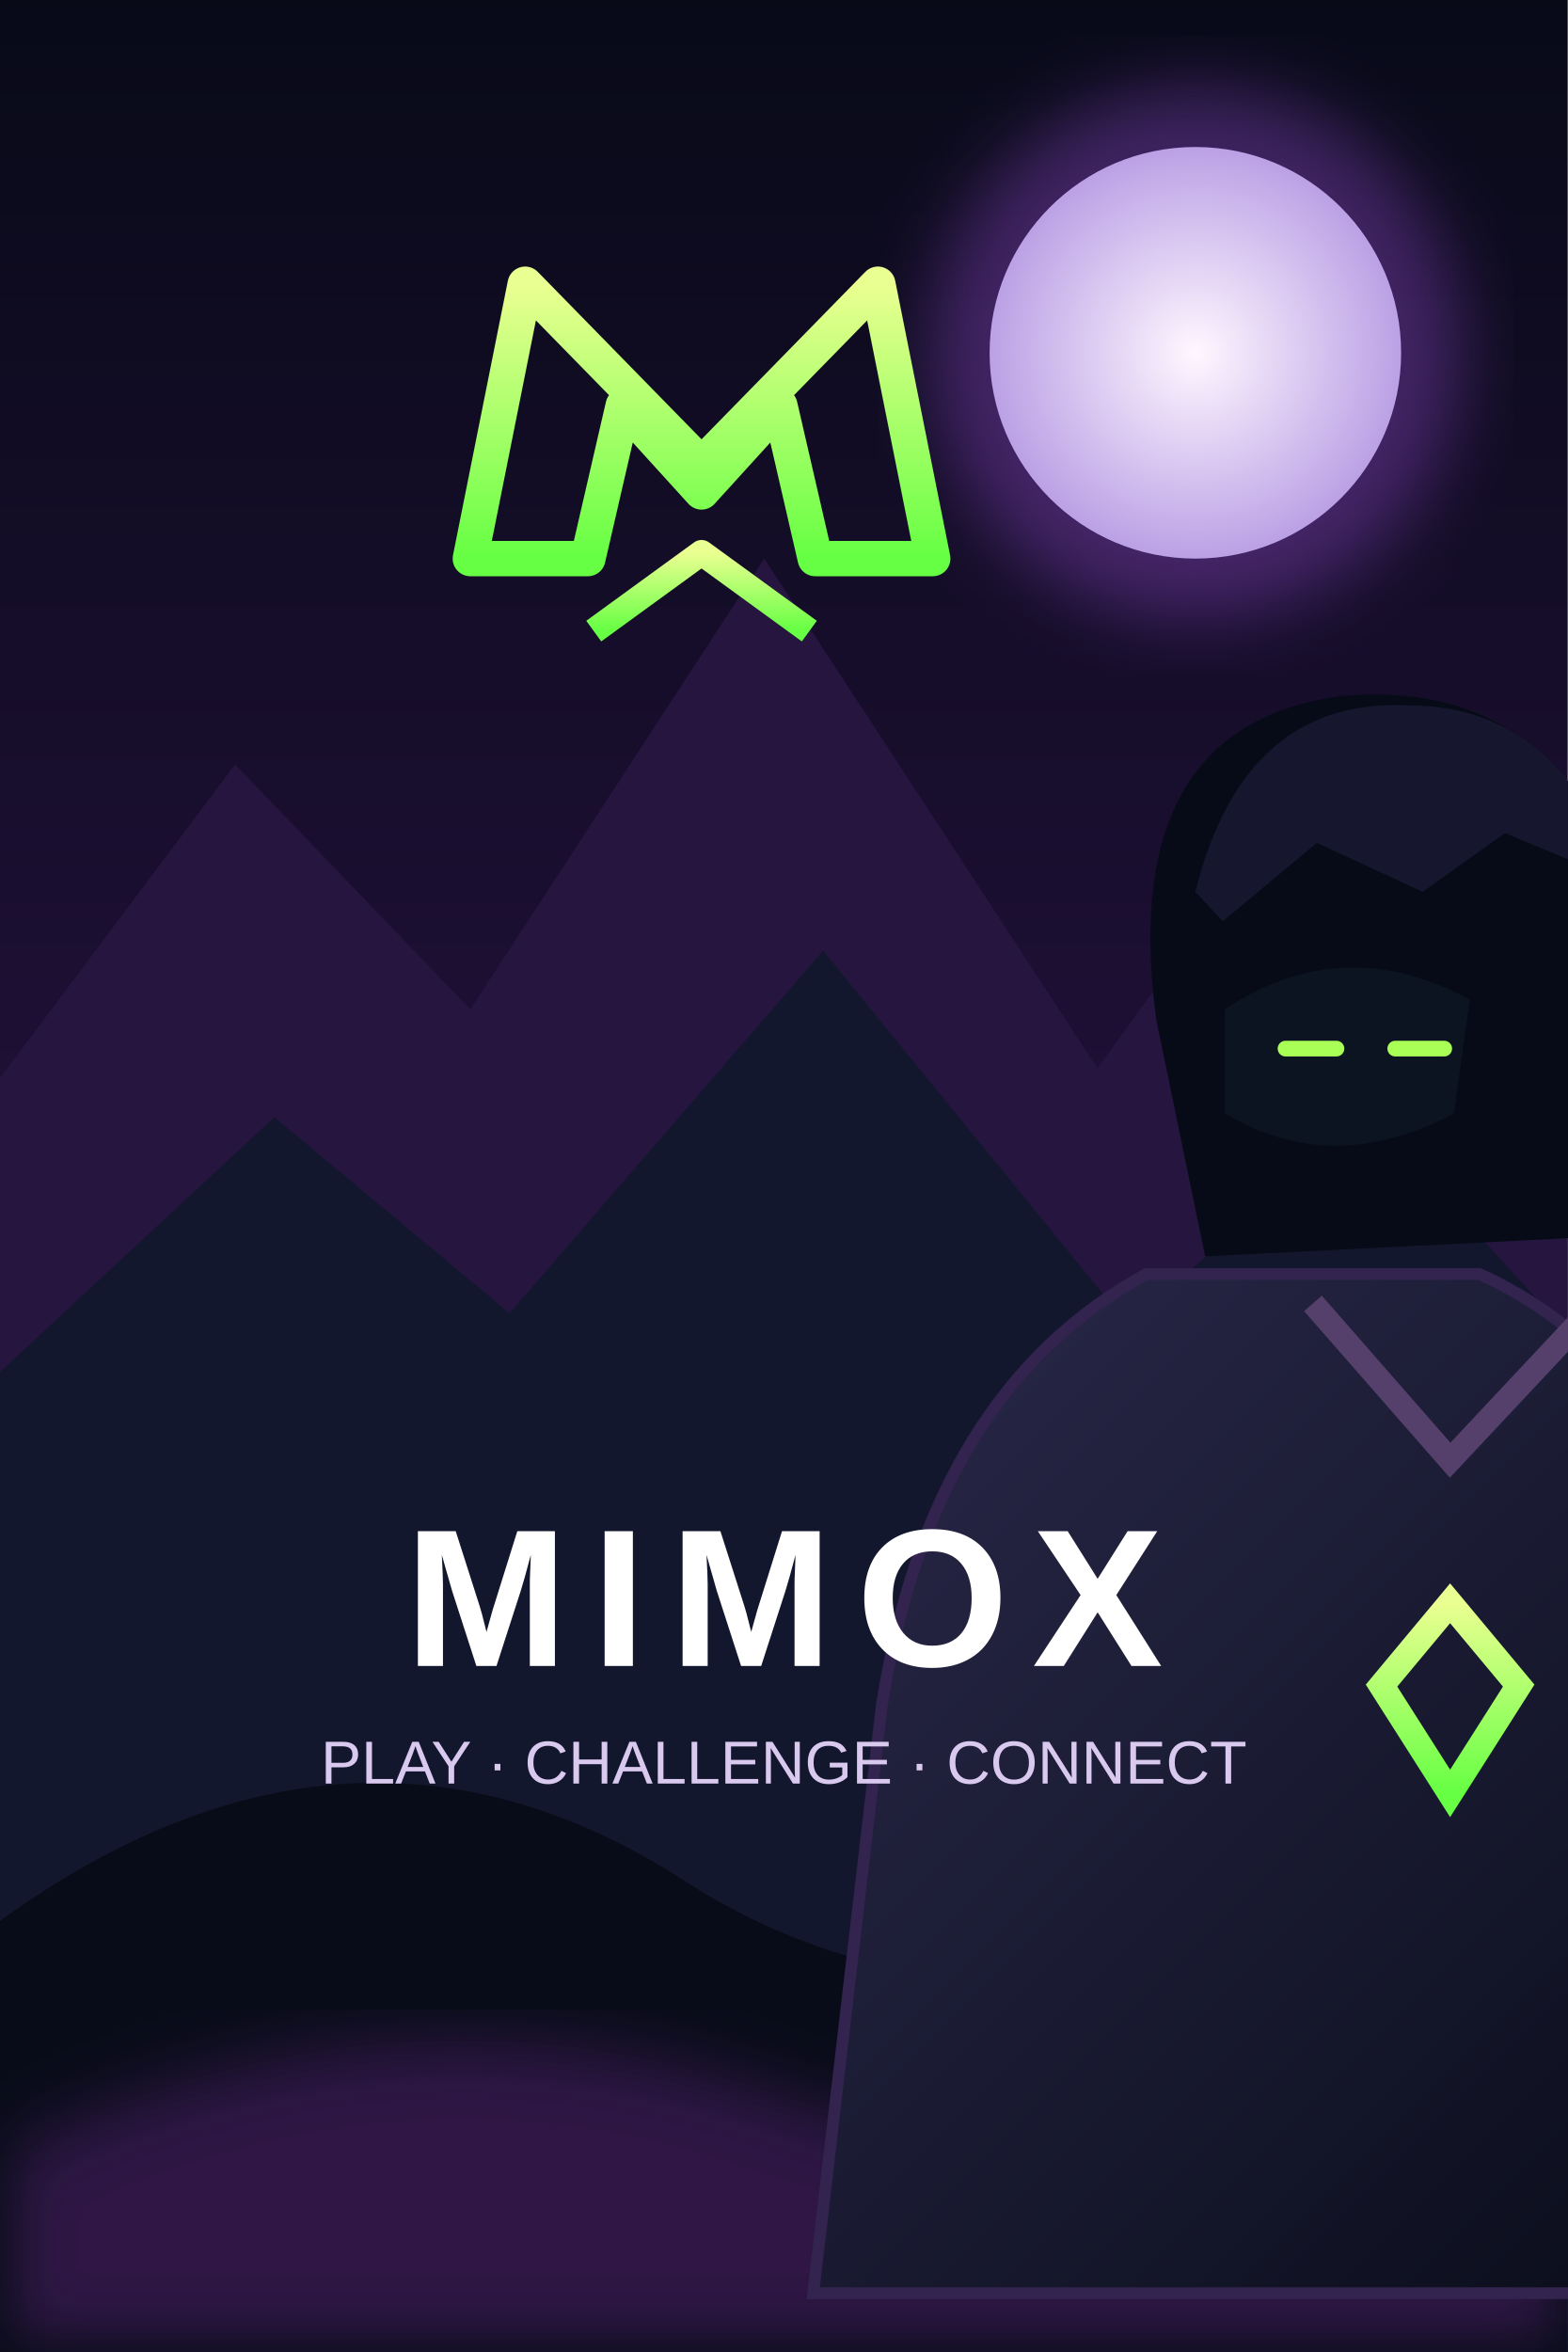
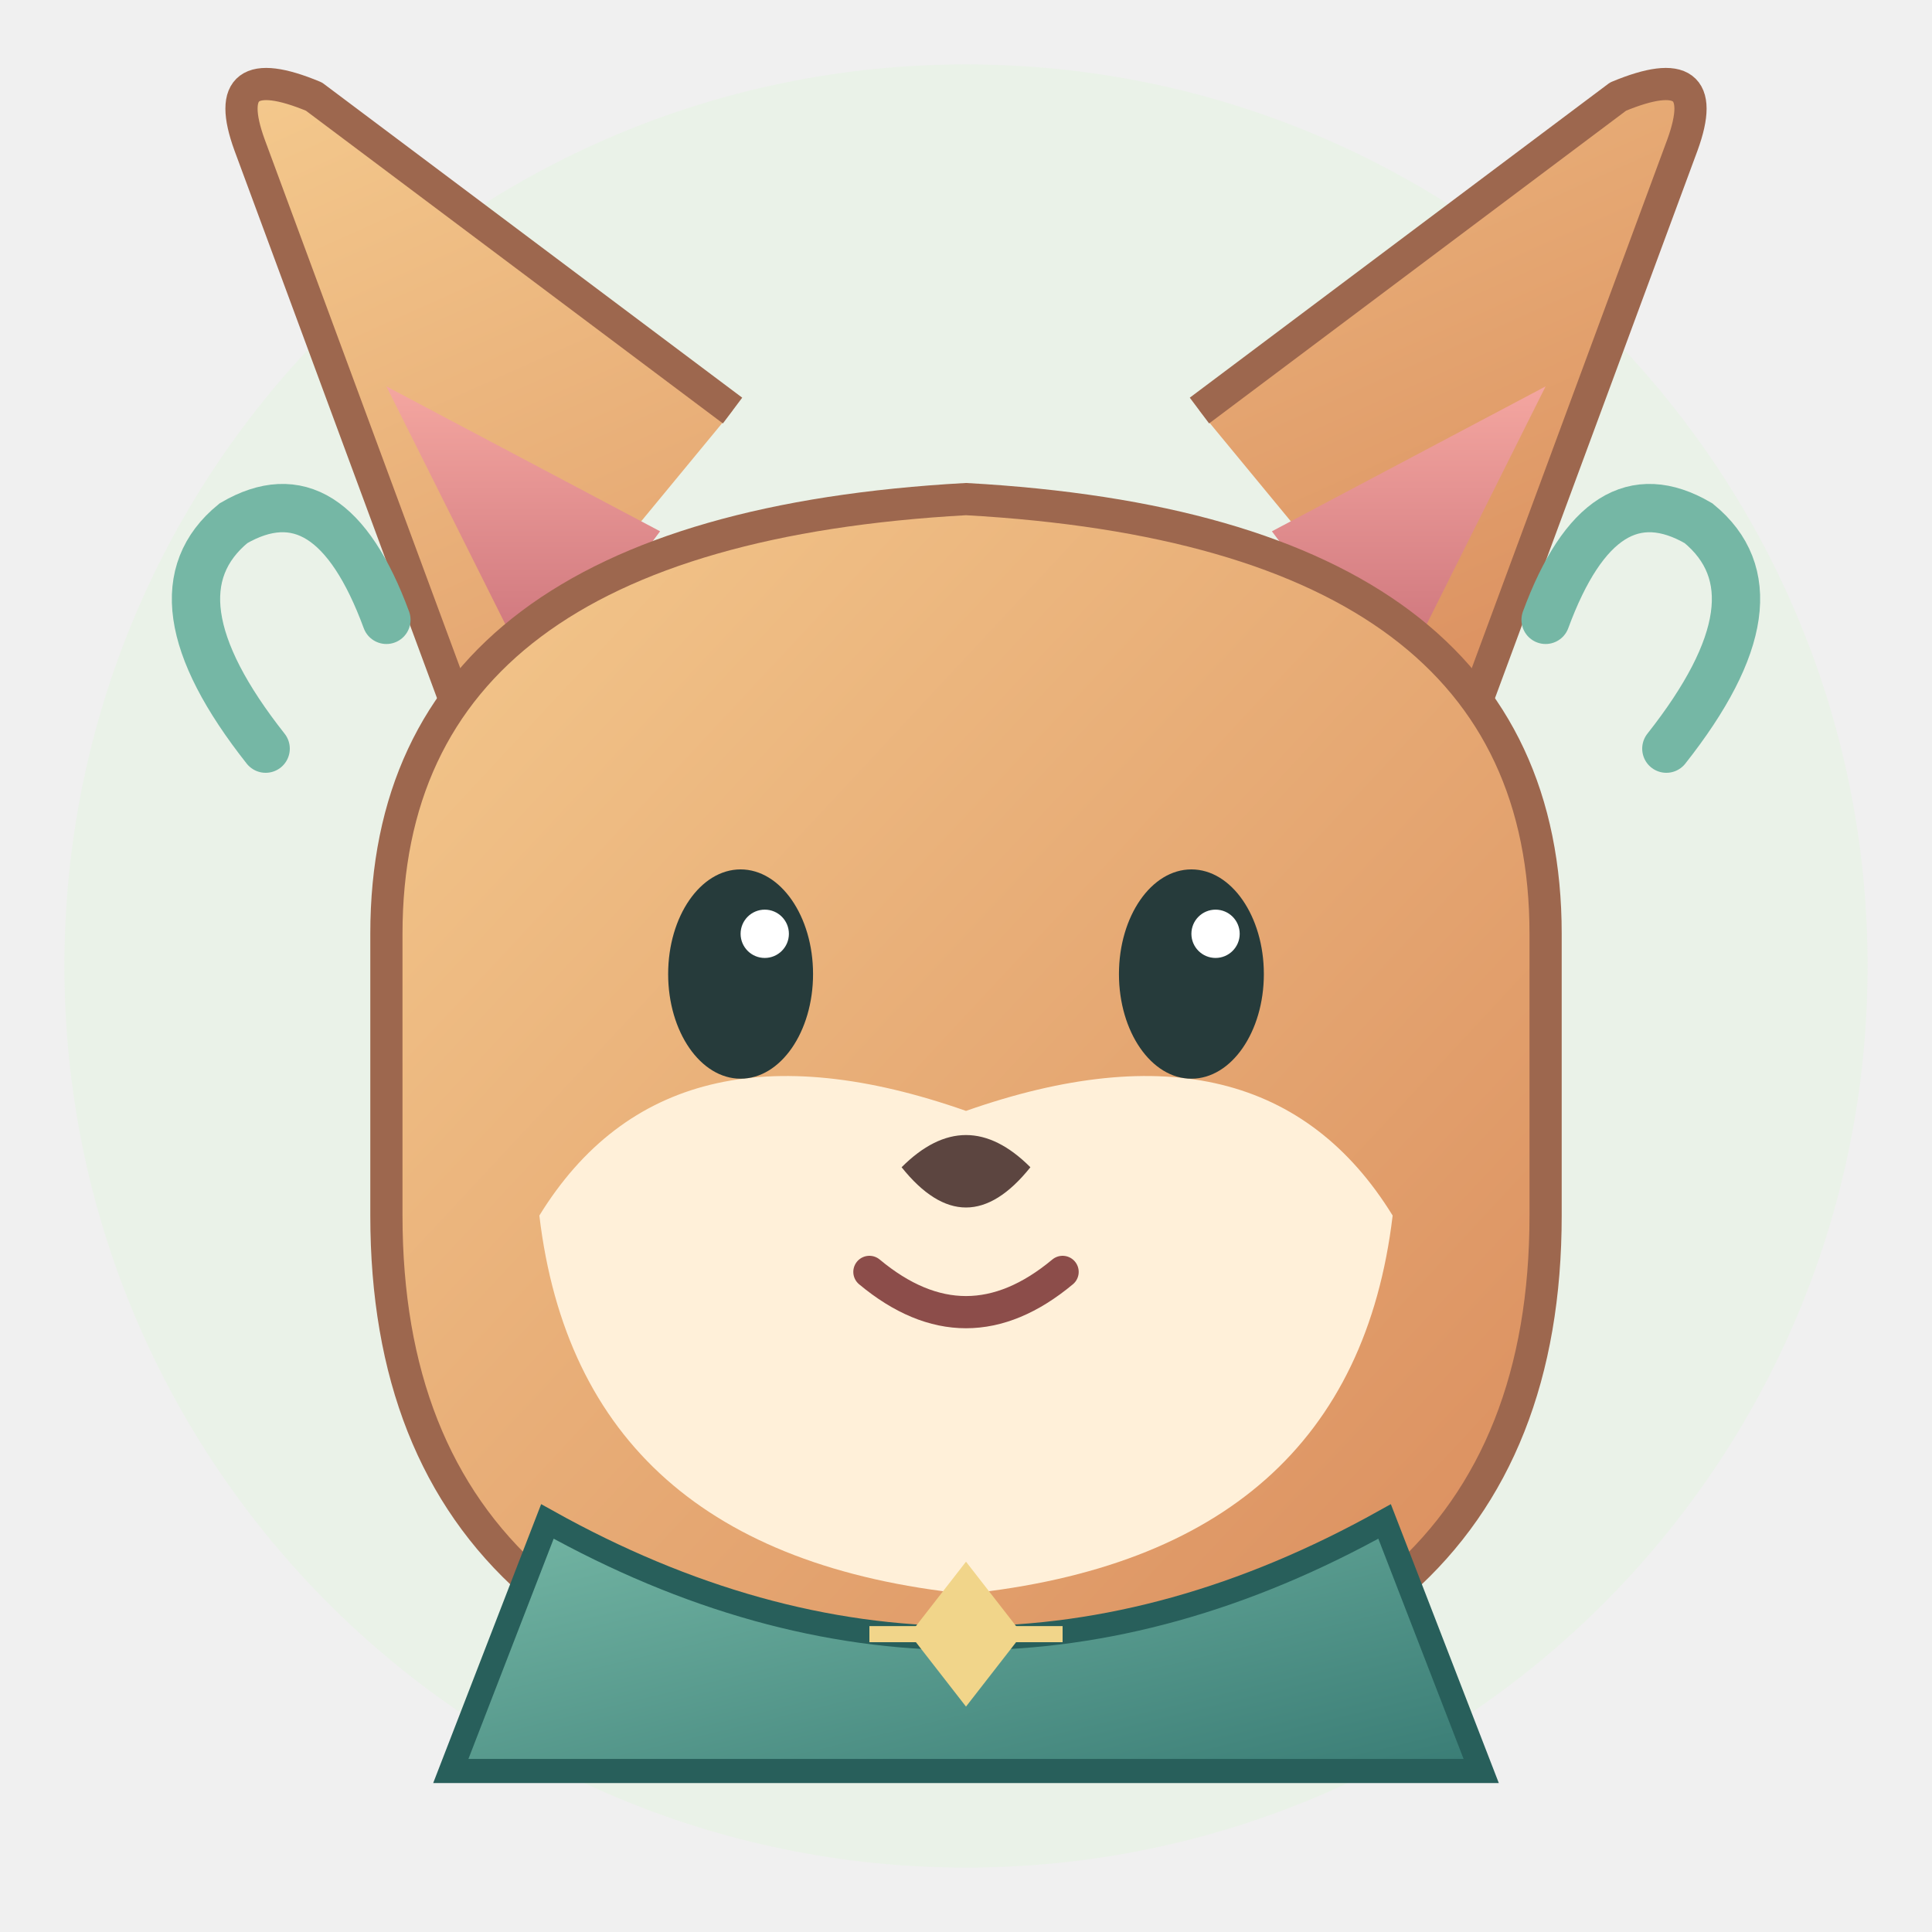
- <svg xmlns="http://www.w3.org/2000/svg" viewBox="0 0 800 1200">
+ <svg xmlns="http://www.w3.org/2000/svg" viewBox="0 0 240 240" role="img" aria-label="Mimox fennec mascot">
  <defs>
-     <linearGradient id="sky" x2="0" y2="1">
-       <stop stop-color="#080a18" />
-       <stop offset=".52" stop-color="#211039" />
-       <stop offset="1" stop-color="#080d1a" />
+     <linearGradient id="fur" x1="0" y1="0" x2="1" y2="1">
+       <stop stop-color="#f4c98d" />
+       <stop offset="1" stop-color="#d98b5c" />
    </linearGradient>
-     <radialGradient id="moon">
-       <stop stop-color="#fff7ff" />
-       <stop offset="1" stop-color="#bba1e5" />
-     </radialGradient>
-     <linearGradient id="neon" x2="0" y2="1">
-       <stop stop-color="#eaff91" />
-       <stop offset="1" stop-color="#66ff43" />
+     <linearGradient id="ear" x1="0" y1="0" x2="0" y2="1">
+       <stop stop-color="#f4a6a0" />
+       <stop offset="1" stop-color="#c86e77" />
    </linearGradient>
-     <linearGradient id="cloak" x2="1" y2="1">
-       <stop stop-color="#2a294b" />
-       <stop offset="1" stop-color="#080b17" />
+     <linearGradient id="scarf" x1="0" y1="0" x2="1" y2="1">
+       <stop stop-color="#75b7a5" />
+       <stop offset="1" stop-color="#397c75" />
    </linearGradient>
-     <filter id="glow">
-       <feGaussianBlur stdDeviation="18" />
-     </filter>
  </defs>
-   <rect width="800" height="1200" fill="url(#sky)" />
-   <circle cx="610" cy="180" r="135" fill="#b85cff" opacity=".3" filter="url(#glow)" />
-   <circle cx="610" cy="180" r="105" fill="url(#moon)" />
-   <path d="M0 550 120 390l120 125 150-230 170 260 120-165 120 170v650H0Z" fill="#25153f" />
-   <path d="m0 700 140-130 120 100 160-185 155 190 125-105 100 110v520H0Z" fill="#12172d" />
-   <path d="M0 980q180-130 350-20t450-10v250H0Z" fill="#080c18" />
-   <path d="M0 1100q200-100 400-30t400-25v155H0Z" fill="#682887" opacity=".4" filter="url(#glow)" />
-   <g transform="translate(420 350)">
-     <path d="M170 170q-20-150 95-165 122-10 145 126l-15 150-200 10Z" fill="#070b17" />
-     <path d="M190 105q25-100 110-95 75 0 108 90l-60-25-42 30-54-25-48 40Z" fill="#16172e" />
-     <path d="M205 165q60-40 125-5l-8 58q-62 33-117 0Z" fill="#0c1422" />
-     <path d="M236 185h26m30 0h25" stroke="#aaff57" stroke-width="8" stroke-linecap="round" />
-     <path d="M165 300q-110 60-135 220l-35 300h520l-40-310q-30-160-140-210Z" fill="url(#cloak)" stroke="#32234f" stroke-width="6" />
-     <path d="m250 315 70 80 75-80" fill="none" stroke="#55406c" stroke-width="12" />
-     <path d="m285 510 35-42 35 42-35 55Z" fill="none" stroke="url(#neon)" stroke-width="13" />
-   </g>
-   <g transform="translate(220 115)" fill="none" stroke="url(#neon)" stroke-width="18" stroke-linejoin="round">
-     <path d="m20 170 28-140 90 92 90-92 28 140h-60l-18-78-40 44-40-44-18 78Z" />
-     <path d="m83 207 55-40 55 40" stroke-width="13" />
-   </g>
-   <text x="400" y="850" fill="#fff" text-anchor="middle" font-family="Arial,sans-serif" font-size="100" font-weight="900" letter-spacing="12">MIMOX</text>
-   <text x="400" y="910" fill="#d9c9ef" text-anchor="middle" font-family="Arial,sans-serif" font-size="31">PLAY · CHALLENGE · CONNECT</text>
+   <circle cx="120" cy="120" r="112" fill="#eaf2e8" />
+   <path d="M58 91 31 18Q27 7 39 12L91 51M182 91l27-73q4-11-8-6l-52 39" fill="url(#fur)" stroke="#9d674e" stroke-width="4" stroke-linejoin="round" />
+   <path d="m48 48 34 18-15 20zm144 0-34 18 15 20z" fill="url(#ear)" />
+   <path d="M48 116Q48 66 120 62q72 4 72 54v35q0 59-72 64-72-5-72-64z" fill="url(#fur)" stroke="#9d674e" stroke-width="4" />
+   <path d="M67 151q16-26 53-13 37-13 53 13-5 42-53 47-48-5-53-47" fill="#fff0d9" />
+   <ellipse cx="92" cy="121" rx="9" ry="13" fill="#263b3b" />
+   <ellipse cx="148" cy="121" rx="9" ry="13" fill="#263b3b" />
+   <circle cx="95" cy="116" r="3" fill="white" />
+   <circle cx="151" cy="116" r="3" fill="white" />
+   <path d="M112 145q8-8 16 0-8 10-16 0" fill="#5c4540" />
+   <path d="M108 158q12 10 24 0" fill="none" stroke="#8c4d4a" stroke-width="4" stroke-linecap="round" />
+   <path d="M68 189q52 29 104 0l12 31H56z" fill="url(#scarf)" stroke="#285f5b" stroke-width="3" />
+   <path d="m120 194 7 9-7 9-7-9z" fill="#f1d58a" />
+   <path d="M108 203h24" stroke="#f1d58a" stroke-width="2" />
+   <path d="M33 93q-15-19-4-28 12-7 19 12M207 93q15-19 4-28-12-7-19 12" fill="none" stroke="#75b7a5" stroke-width="6" stroke-linecap="round" />
</svg>
